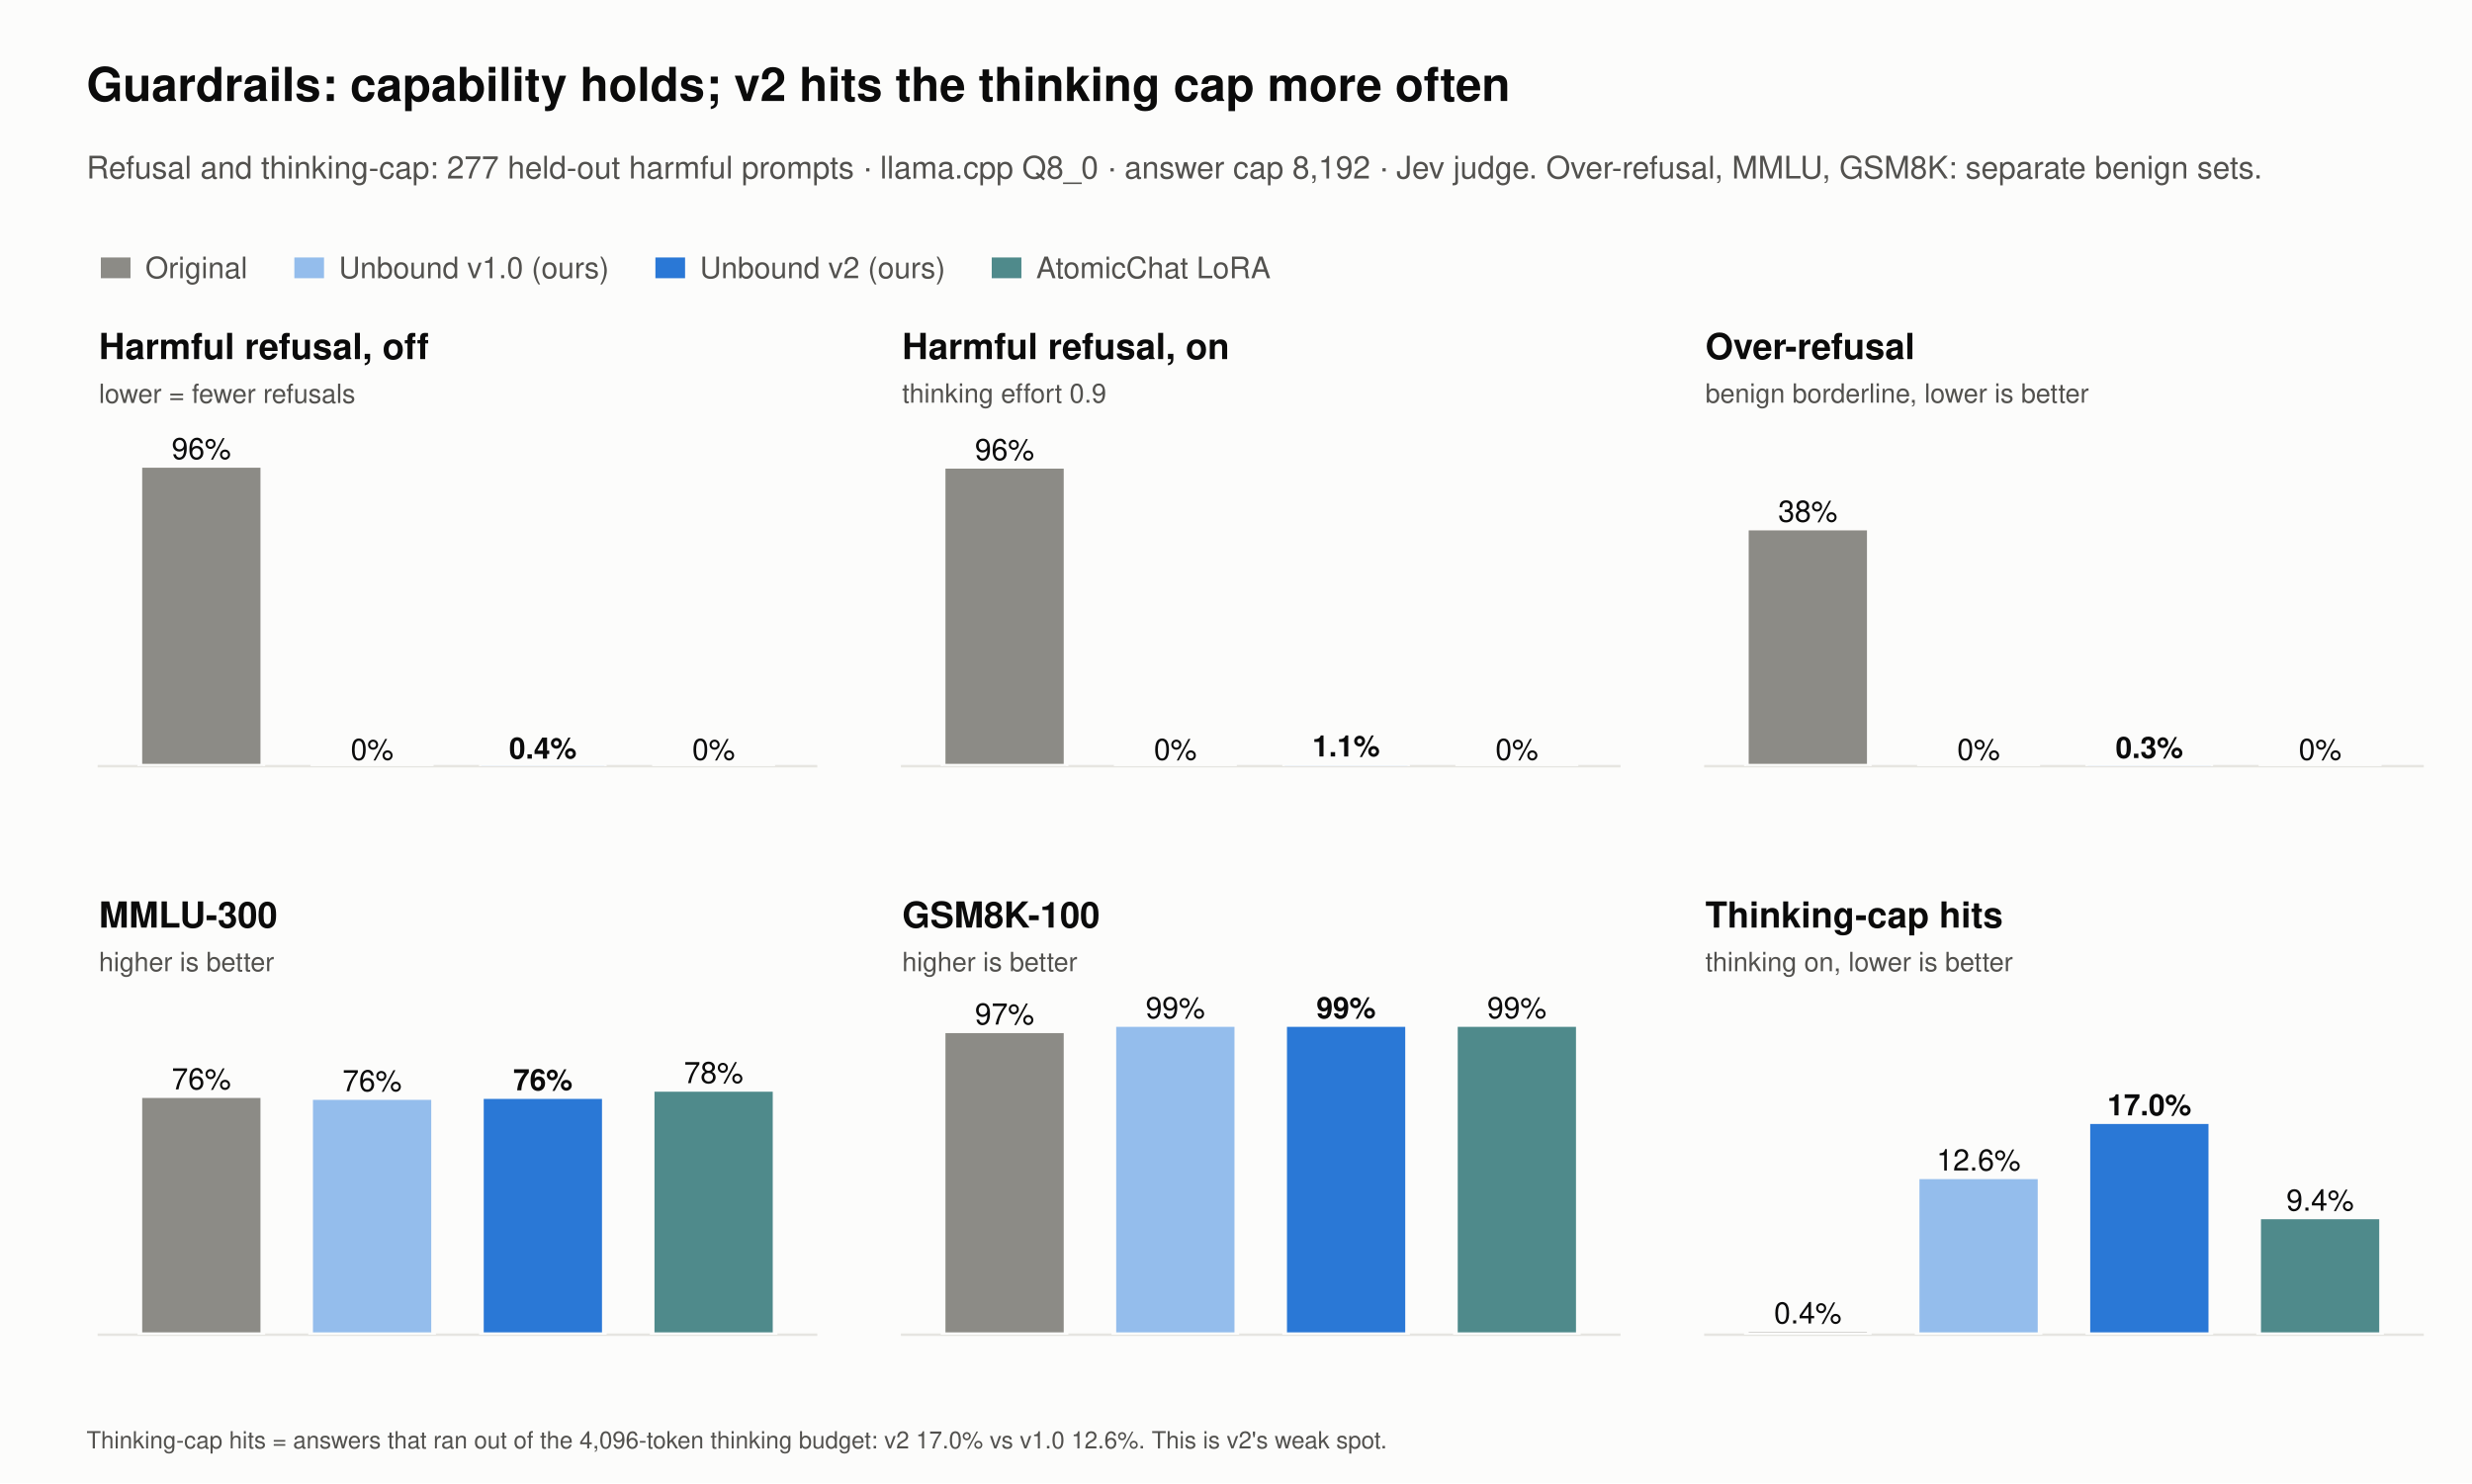
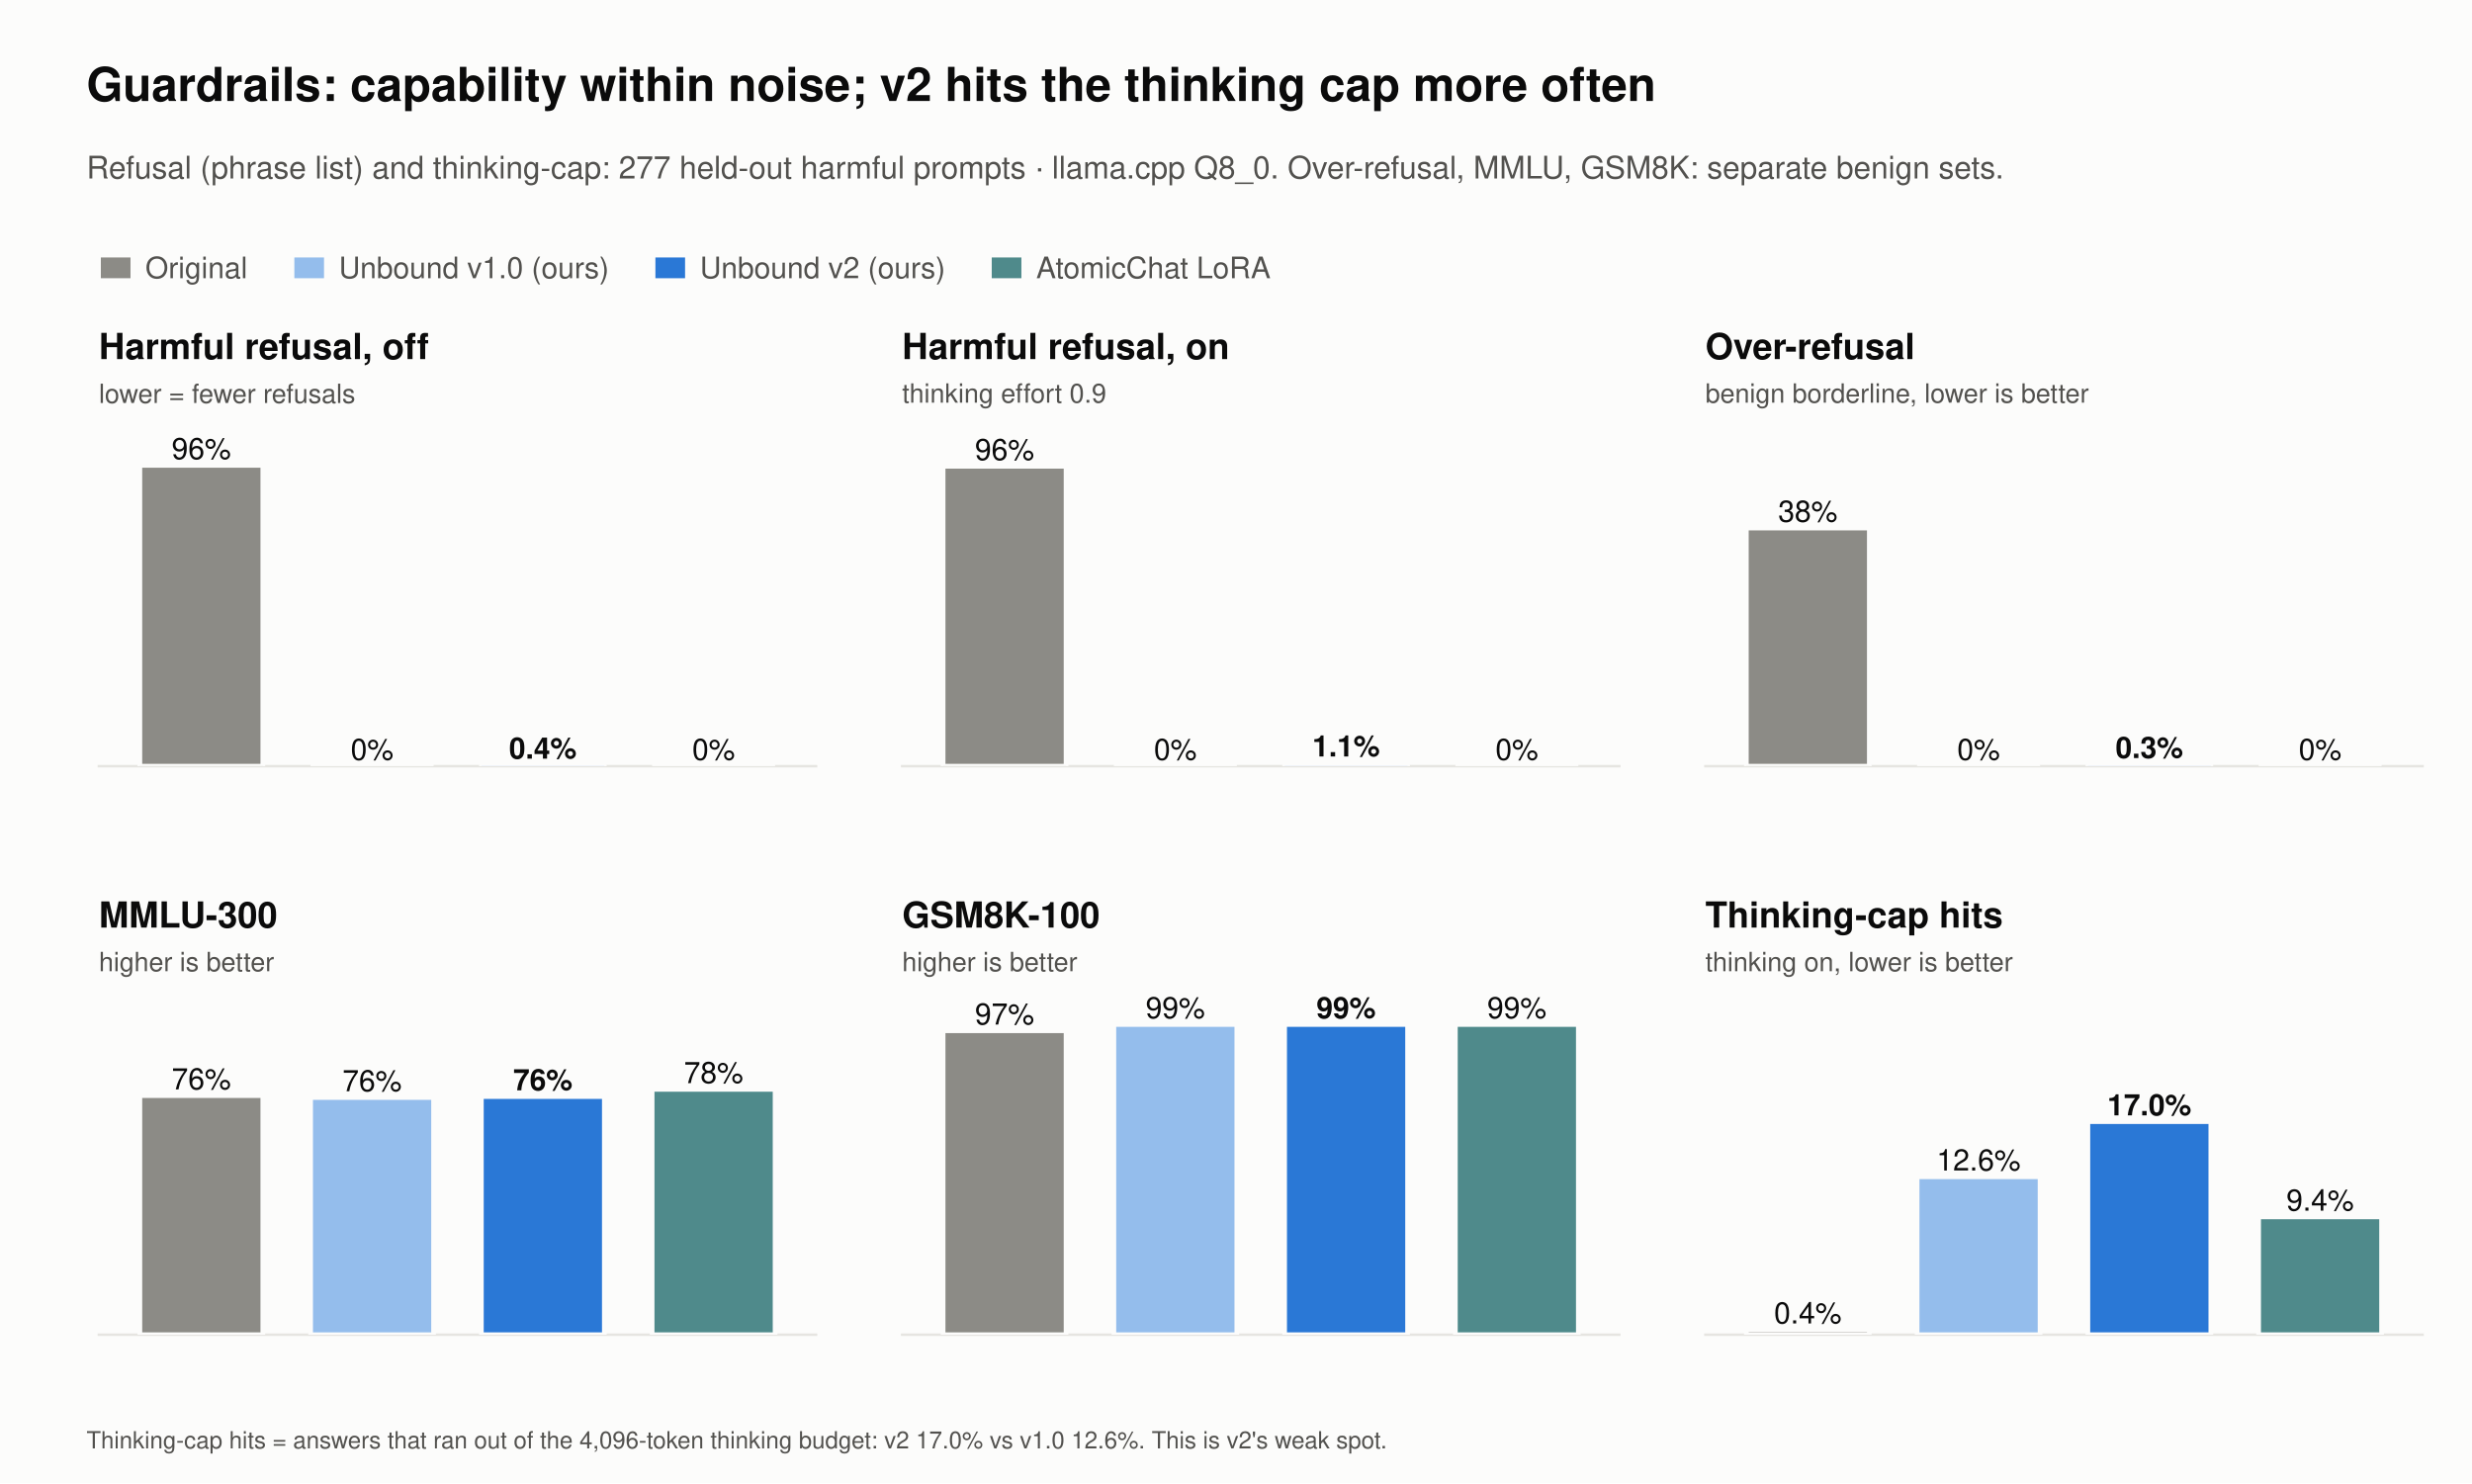
<svg xmlns="http://www.w3.org/2000/svg" width="792pt" height="475.2pt" viewBox="0 0 792 475.2" version="1.1">
  <defs>
    <style type="text/css">*{stroke-linejoin: round; stroke-linecap: butt}</style>
  </defs>
  <g id="figure_1">
    <g id="patch_1">
      <path d="M 0 475.2  L 792 475.2  L 792 0  L 0 0  z " style="fill: #fcfcfb" />
    </g>
    <g id="axes_1">
      <g id="patch_2">
        <path d="M 31.68 245.508  L 261.458 245.508  L 261.458 133.056  L 31.68 133.056  z " style="fill: #fcfcfb" />
      </g>
      <g id="matplotlib.axis_1" />
      <g id="matplotlib.axis_2" />
      <g id="patch_3">
        <path d="M 31.68 245.508  L 261.458 245.508  " style="fill: none; stroke: #e6e5e1; stroke-width: 0.8; stroke-linejoin: miter; stroke-linecap: square" />
      </g>
      <g id="patch_4">
-         <path d="M 44.81 245.508  L 84.201 245.508  L 84.201 149.121  L 44.81 149.121  z " clip-path="url(#p63a6cd62dd)" style="fill: #8c8b86; stroke: #fcfcfb; stroke-width: 1.5; stroke-linejoin: miter" />
+         <path d="M 44.81 245.508  L 84.201 245.508  L 84.201 149.121  L 44.81 149.121  z " clip-path="url(#pe09347f21f)" style="fill: #8c8b86; stroke: #fcfcfb; stroke-width: 1.5; stroke-linejoin: miter" />
      </g>
      <g id="text_1">
        <text style="font-size: 9.5px; font-family: 'Helvetica Neue', 'Helvetica', 'Arial', 'DejaVu Sans', sans-serif; text-anchor: middle; fill: #0b0b0b" x="64.505" y="147.112" transform="rotate(-0 64.5054 147.1125)">96%</text>
      </g>
      <g id="patch_5">
-         <path d="M 99.519 245.508  L 138.91 245.508  L 138.91 245.508  L 99.519 245.508  z " clip-path="url(#p63a6cd62dd)" style="fill: #94bdec; stroke: #fcfcfb; stroke-width: 1.5; stroke-linejoin: miter" />
+         <path d="M 99.519 245.508  L 138.91 245.508  L 138.91 245.508  L 99.519 245.508  z " clip-path="url(#pe09347f21f)" style="fill: #94bdec; stroke: #fcfcfb; stroke-width: 1.5; stroke-linejoin: miter" />
      </g>
      <g id="text_2">
        <text style="font-size: 9.5px; font-family: 'Helvetica Neue', 'Helvetica', 'Arial', 'DejaVu Sans', sans-serif; text-anchor: middle; fill: #0b0b0b" x="119.214" y="243.5" transform="rotate(-0 119.2144 243.4998)">0%</text>
      </g>
      <g id="patch_6">
-         <path d="M 154.228 245.508  L 193.619 245.508  L 193.619 245.106  L 154.228 245.106  z " clip-path="url(#p63a6cd62dd)" style="fill: #2a78d6; stroke: #fcfcfb; stroke-width: 1.5; stroke-linejoin: miter" />
+         <path d="M 154.228 245.508  L 193.619 245.508  L 193.619 245.106  L 154.228 245.106  z " clip-path="url(#pe09347f21f)" style="fill: #2a78d6; stroke: #fcfcfb; stroke-width: 1.5; stroke-linejoin: miter" />
      </g>
      <g id="text_3">
        <text style="font-weight: 700; font-size: 9.5px; font-family: 'Helvetica Neue', 'Helvetica', 'Arial', 'DejaVu Sans', sans-serif; text-anchor: middle; fill: #0b0b0b" x="173.923" y="243.098" transform="rotate(-0 173.9234 243.0982)">0.4%</text>
      </g>
      <g id="patch_7">
-         <path d="M 208.937 245.508  L 248.328 245.508  L 248.328 245.508  L 208.937 245.508  z " clip-path="url(#p63a6cd62dd)" style="fill: #4f8a8b; stroke: #fcfcfb; stroke-width: 1.5; stroke-linejoin: miter" />
+         <path d="M 208.937 245.508  L 248.328 245.508  L 248.328 245.508  L 208.937 245.508  z " clip-path="url(#pe09347f21f)" style="fill: #4f8a8b; stroke: #fcfcfb; stroke-width: 1.5; stroke-linejoin: miter" />
      </g>
      <g id="text_4">
        <text style="font-size: 9.5px; font-family: 'Helvetica Neue', 'Helvetica', 'Arial', 'DejaVu Sans', sans-serif; text-anchor: middle; fill: #0b0b0b" x="228.632" y="243.5" transform="rotate(-0 228.6324 243.4998)">0%</text>
      </g>
      <g id="text_5">
        <text style="font-size: 8.5px; font-family: 'Helvetica Neue', 'Helvetica', 'Arial', 'DejaVu Sans', sans-serif; text-anchor: start; fill: #52514e" x="31.68" y="129.132" transform="rotate(-0 31.68 129.1322)">lower = fewer refusals</text>
      </g>
      <g id="text_6">
        <text style="font-weight: 700; font-size: 11.5px; font-family: 'Helvetica Neue', 'Helvetica', 'Arial', 'DejaVu Sans', sans-serif; text-anchor: start; fill: #0b0b0b" x="31.68" y="115.056" transform="rotate(-0 31.68 115.056)">Harmful refusal, off</text>
      </g>
    </g>
    <g id="axes_2">
      <g id="patch_8">
        <path d="M 289.031 245.508  L 518.809 245.508  L 518.809 133.056  L 289.031 133.056  z " style="fill: #fcfcfb" />
      </g>
      <g id="matplotlib.axis_3" />
      <g id="matplotlib.axis_4" />
      <g id="patch_9">
        <path d="M 289.031 245.508  L 518.809 245.508  " style="fill: none; stroke: #e6e5e1; stroke-width: 0.8; stroke-linejoin: miter; stroke-linecap: square" />
      </g>
      <g id="patch_10">
-         <path d="M 302.161 245.508  L 341.552 245.508  L 341.552 149.422  L 302.161 149.422  z " clip-path="url(#pb4de07fc5f)" style="fill: #8c8b86; stroke: #fcfcfb; stroke-width: 1.5; stroke-linejoin: miter" />
+         <path d="M 302.161 245.508  L 341.552 245.508  L 341.552 149.422  L 302.161 149.422  z " clip-path="url(#pc88b69a448)" style="fill: #8c8b86; stroke: #fcfcfb; stroke-width: 1.5; stroke-linejoin: miter" />
      </g>
      <g id="text_7">
        <text style="font-size: 9.5px; font-family: 'Helvetica Neue', 'Helvetica', 'Arial', 'DejaVu Sans', sans-serif; text-anchor: middle; fill: #0b0b0b" x="321.857" y="147.414" transform="rotate(-0 321.8565 147.4137)">96%</text>
      </g>
      <g id="patch_11">
-         <path d="M 356.87 245.508  L 396.261 245.508  L 396.261 245.508  L 356.87 245.508  z " clip-path="url(#pb4de07fc5f)" style="fill: #94bdec; stroke: #fcfcfb; stroke-width: 1.5; stroke-linejoin: miter" />
+         <path d="M 356.87 245.508  L 396.261 245.508  L 396.261 245.508  L 356.87 245.508  z " clip-path="url(#pc88b69a448)" style="fill: #94bdec; stroke: #fcfcfb; stroke-width: 1.5; stroke-linejoin: miter" />
      </g>
      <g id="text_8">
        <text style="font-size: 9.5px; font-family: 'Helvetica Neue', 'Helvetica', 'Arial', 'DejaVu Sans', sans-serif; text-anchor: middle; fill: #0b0b0b" x="376.566" y="243.5" transform="rotate(-0 376.5655 243.4998)">0%</text>
      </g>
      <g id="patch_12">
-         <path d="M 411.579 245.508  L 450.97 245.508  L 450.97 244.403  L 411.579 244.403  z " clip-path="url(#pb4de07fc5f)" style="fill: #2a78d6; stroke: #fcfcfb; stroke-width: 1.5; stroke-linejoin: miter" />
+         <path d="M 411.579 245.508  L 450.97 245.508  L 450.97 244.403  L 411.579 244.403  z " clip-path="url(#pc88b69a448)" style="fill: #2a78d6; stroke: #fcfcfb; stroke-width: 1.5; stroke-linejoin: miter" />
      </g>
      <g id="text_9">
        <text style="font-weight: 700; font-size: 9.5px; font-family: 'Helvetica Neue', 'Helvetica', 'Arial', 'DejaVu Sans', sans-serif; text-anchor: middle; fill: #0b0b0b" x="431.274" y="242.395" transform="rotate(-0 431.2745 242.3954)">1.1%</text>
      </g>
      <g id="patch_13">
-         <path d="M 466.288 245.508  L 505.679 245.508  L 505.679 245.508  L 466.288 245.508  z " clip-path="url(#pb4de07fc5f)" style="fill: #4f8a8b; stroke: #fcfcfb; stroke-width: 1.5; stroke-linejoin: miter" />
+         <path d="M 466.288 245.508  L 505.679 245.508  L 505.679 245.508  L 466.288 245.508  z " clip-path="url(#pc88b69a448)" style="fill: #4f8a8b; stroke: #fcfcfb; stroke-width: 1.5; stroke-linejoin: miter" />
      </g>
      <g id="text_10">
        <text style="font-size: 9.5px; font-family: 'Helvetica Neue', 'Helvetica', 'Arial', 'DejaVu Sans', sans-serif; text-anchor: middle; fill: #0b0b0b" x="485.983" y="243.5" transform="rotate(-0 485.9835 243.4998)">0%</text>
      </g>
      <g id="text_11">
        <text style="font-size: 8.5px; font-family: 'Helvetica Neue', 'Helvetica', 'Arial', 'DejaVu Sans', sans-serif; text-anchor: start; fill: #52514e" x="289.031" y="129.03" transform="rotate(-0 289.0311 129.0299)">thinking effort 0.9</text>
      </g>
      <g id="text_12">
        <text style="font-weight: 700; font-size: 11.5px; font-family: 'Helvetica Neue', 'Helvetica', 'Arial', 'DejaVu Sans', sans-serif; text-anchor: start; fill: #0b0b0b" x="289.031" y="115.056" transform="rotate(-0 289.0311 115.056)">Harmful refusal, on</text>
      </g>
    </g>
    <g id="axes_3">
      <g id="patch_14">
        <path d="M 546.382 245.508  L 776.16 245.508  L 776.16 133.056  L 546.382 133.056  z " style="fill: #fcfcfb" />
      </g>
      <g id="matplotlib.axis_5" />
      <g id="matplotlib.axis_6" />
      <g id="patch_15">
        <path d="M 546.382 245.508  L 776.16 245.508  " style="fill: none; stroke: #e6e5e1; stroke-width: 0.8; stroke-linejoin: miter; stroke-linecap: square" />
      </g>
      <g id="patch_16">
-         <path d="M 559.512 245.508  L 598.903 245.508  L 598.903 169.201  L 559.512 169.201  z " clip-path="url(#p84ebaf2dda)" style="fill: #8c8b86; stroke: #fcfcfb; stroke-width: 1.5; stroke-linejoin: miter" />
+         <path d="M 559.512 245.508  L 598.903 245.508  L 598.903 169.201  L 559.512 169.201  z " clip-path="url(#pba2afd3096)" style="fill: #8c8b86; stroke: #fcfcfb; stroke-width: 1.5; stroke-linejoin: miter" />
      </g>
      <g id="text_13">
        <text style="font-size: 9.5px; font-family: 'Helvetica Neue', 'Helvetica', 'Arial', 'DejaVu Sans', sans-serif; text-anchor: middle; fill: #0b0b0b" x="579.208" y="167.193" transform="rotate(-0 579.2076 167.1932)">38%</text>
      </g>
      <g id="patch_17">
-         <path d="M 614.221 245.508  L 653.612 245.508  L 653.612 245.508  L 614.221 245.508  z " clip-path="url(#p84ebaf2dda)" style="fill: #94bdec; stroke: #fcfcfb; stroke-width: 1.5; stroke-linejoin: miter" />
+         <path d="M 614.221 245.508  L 653.612 245.508  L 653.612 245.508  L 614.221 245.508  z " clip-path="url(#pba2afd3096)" style="fill: #94bdec; stroke: #fcfcfb; stroke-width: 1.5; stroke-linejoin: miter" />
      </g>
      <g id="text_14">
        <text style="font-size: 9.5px; font-family: 'Helvetica Neue', 'Helvetica', 'Arial', 'DejaVu Sans', sans-serif; text-anchor: middle; fill: #0b0b0b" x="633.917" y="243.5" transform="rotate(-0 633.9166 243.4998)">0%</text>
      </g>
      <g id="patch_18">
-         <path d="M 668.93 245.508  L 708.321 245.508  L 708.321 244.905  L 668.93 244.905  z " clip-path="url(#p84ebaf2dda)" style="fill: #2a78d6; stroke: #fcfcfb; stroke-width: 1.5; stroke-linejoin: miter" />
+         <path d="M 668.93 245.508  L 708.321 245.508  L 708.321 244.905  L 668.93 244.905  z " clip-path="url(#pba2afd3096)" style="fill: #2a78d6; stroke: #fcfcfb; stroke-width: 1.5; stroke-linejoin: miter" />
      </g>
      <g id="text_15">
        <text style="font-weight: 700; font-size: 9.5px; font-family: 'Helvetica Neue', 'Helvetica', 'Arial', 'DejaVu Sans', sans-serif; text-anchor: middle; fill: #0b0b0b" x="688.626" y="242.897" transform="rotate(-0 688.6256 242.8974)">0.3%</text>
      </g>
      <g id="patch_19">
-         <path d="M 723.639 245.508  L 763.03 245.508  L 763.03 245.508  L 723.639 245.508  z " clip-path="url(#p84ebaf2dda)" style="fill: #4f8a8b; stroke: #fcfcfb; stroke-width: 1.5; stroke-linejoin: miter" />
+         <path d="M 723.639 245.508  L 763.03 245.508  L 763.03 245.508  L 723.639 245.508  z " clip-path="url(#pba2afd3096)" style="fill: #4f8a8b; stroke: #fcfcfb; stroke-width: 1.5; stroke-linejoin: miter" />
      </g>
      <g id="text_16">
        <text style="font-size: 9.5px; font-family: 'Helvetica Neue', 'Helvetica', 'Arial', 'DejaVu Sans', sans-serif; text-anchor: middle; fill: #0b0b0b" x="743.335" y="243.5" transform="rotate(-0 743.3346 243.4998)">0%</text>
      </g>
      <g id="text_17">
        <text style="font-size: 8.5px; font-family: 'Helvetica Neue', 'Helvetica', 'Arial', 'DejaVu Sans', sans-serif; text-anchor: start; fill: #52514e" x="546.382" y="129.03" transform="rotate(-0 546.3822 129.0299)">benign borderline, lower is better</text>
      </g>
      <g id="text_18">
        <text style="font-weight: 700; font-size: 11.5px; font-family: 'Helvetica Neue', 'Helvetica', 'Arial', 'DejaVu Sans', sans-serif; text-anchor: start; fill: #0b0b0b" x="546.382" y="115.056" transform="rotate(-0 546.3822 115.056)">Over-refusal</text>
      </g>
    </g>
    <g id="axes_4">
      <g id="patch_20">
        <path d="M 31.68 427.68  L 261.458 427.68  L 261.458 315.228  L 31.68 315.228  z " style="fill: #fcfcfb" />
      </g>
      <g id="matplotlib.axis_7" />
      <g id="matplotlib.axis_8" />
      <g id="patch_21">
        <path d="M 31.68 427.68  L 261.458 427.68  " style="fill: none; stroke: #e6e5e1; stroke-width: 0.8; stroke-linejoin: miter; stroke-linecap: square" />
      </g>
      <g id="patch_22">
-         <path d="M 44.81 427.68  L 84.201 427.68  L 84.201 351.072  L 44.81 351.072  z " clip-path="url(#p75ac106a4a)" style="fill: #8c8b86; stroke: #fcfcfb; stroke-width: 1.5; stroke-linejoin: miter" />
+         <path d="M 44.81 427.68  L 84.201 427.68  L 84.201 351.072  L 44.81 351.072  z " clip-path="url(#p77048e3a27)" style="fill: #8c8b86; stroke: #fcfcfb; stroke-width: 1.5; stroke-linejoin: miter" />
      </g>
      <g id="text_19">
        <text style="font-size: 9.5px; font-family: 'Helvetica Neue', 'Helvetica', 'Arial', 'DejaVu Sans', sans-serif; text-anchor: middle; fill: #0b0b0b" x="64.505" y="349.064" transform="rotate(-0 64.5054 349.0641)">76%</text>
      </g>
      <g id="patch_23">
-         <path d="M 99.519 427.68  L 138.91 427.68  L 138.91 351.675  L 99.519 351.675  z " clip-path="url(#p75ac106a4a)" style="fill: #94bdec; stroke: #fcfcfb; stroke-width: 1.5; stroke-linejoin: miter" />
+         <path d="M 99.519 427.68  L 138.91 427.68  L 138.91 351.675  L 99.519 351.675  z " clip-path="url(#p77048e3a27)" style="fill: #94bdec; stroke: #fcfcfb; stroke-width: 1.5; stroke-linejoin: miter" />
      </g>
      <g id="text_20">
        <text style="font-size: 9.5px; font-family: 'Helvetica Neue', 'Helvetica', 'Arial', 'DejaVu Sans', sans-serif; text-anchor: middle; fill: #0b0b0b" x="119.214" y="349.666" transform="rotate(-0 119.2144 349.6665)">76%</text>
      </g>
      <g id="patch_24">
-         <path d="M 154.228 427.68  L 193.619 427.68  L 193.619 351.373  L 154.228 351.373  z " clip-path="url(#p75ac106a4a)" style="fill: #2a78d6; stroke: #fcfcfb; stroke-width: 1.5; stroke-linejoin: miter" />
+         <path d="M 154.228 427.68  L 193.619 427.68  L 193.619 351.373  L 154.228 351.373  z " clip-path="url(#p77048e3a27)" style="fill: #2a78d6; stroke: #fcfcfb; stroke-width: 1.5; stroke-linejoin: miter" />
      </g>
      <g id="text_21">
        <text style="font-weight: 700; font-size: 9.5px; font-family: 'Helvetica Neue', 'Helvetica', 'Arial', 'DejaVu Sans', sans-serif; text-anchor: middle; fill: #0b0b0b" x="173.923" y="349.365" transform="rotate(-0 173.9234 349.3653)">76%</text>
      </g>
      <g id="patch_25">
-         <path d="M 208.937 427.68  L 248.328 427.68  L 248.328 349.064  L 208.937 349.064  z " clip-path="url(#p75ac106a4a)" style="fill: #4f8a8b; stroke: #fcfcfb; stroke-width: 1.5; stroke-linejoin: miter" />
+         <path d="M 208.937 427.68  L 248.328 427.68  L 248.328 349.064  L 208.937 349.064  z " clip-path="url(#p77048e3a27)" style="fill: #4f8a8b; stroke: #fcfcfb; stroke-width: 1.5; stroke-linejoin: miter" />
      </g>
      <g id="text_22">
        <text style="font-size: 9.5px; font-family: 'Helvetica Neue', 'Helvetica', 'Arial', 'DejaVu Sans', sans-serif; text-anchor: middle; fill: #0b0b0b" x="228.632" y="347.056" transform="rotate(-0 228.6324 347.056)">78%</text>
      </g>
      <g id="text_23">
        <text style="font-size: 8.5px; font-family: 'Helvetica Neue', 'Helvetica', 'Arial', 'DejaVu Sans', sans-serif; text-anchor: start; fill: #52514e" x="31.68" y="311.202" transform="rotate(-0 31.68 311.202)">higher is better</text>
      </g>
      <g id="text_24">
        <text style="font-weight: 700; font-size: 11.5px; font-family: 'Helvetica Neue', 'Helvetica', 'Arial', 'DejaVu Sans', sans-serif; text-anchor: start; fill: #0b0b0b" x="31.68" y="297.228" transform="rotate(-0 31.68 297.2281)">MMLU-300</text>
      </g>
    </g>
    <g id="axes_5">
      <g id="patch_26">
        <path d="M 289.031 427.68  L 518.809 427.68  L 518.809 315.228  L 289.031 315.228  z " style="fill: #fcfcfb" />
      </g>
      <g id="matplotlib.axis_9" />
      <g id="matplotlib.axis_10" />
      <g id="patch_27">
        <path d="M 289.031 427.68  L 518.809 427.68  " style="fill: none; stroke: #e6e5e1; stroke-width: 0.8; stroke-linejoin: miter; stroke-linecap: square" />
      </g>
      <g id="patch_28">
-         <path d="M 302.161 427.68  L 341.552 427.68  L 341.552 330.289  L 302.161 330.289  z " clip-path="url(#pba0ff71fd1)" style="fill: #8c8b86; stroke: #fcfcfb; stroke-width: 1.5; stroke-linejoin: miter" />
+         <path d="M 302.161 427.68  L 341.552 427.68  L 341.552 330.289  L 302.161 330.289  z " clip-path="url(#p4170439d9b)" style="fill: #8c8b86; stroke: #fcfcfb; stroke-width: 1.5; stroke-linejoin: miter" />
      </g>
      <g id="text_25">
        <text style="font-size: 9.5px; font-family: 'Helvetica Neue', 'Helvetica', 'Arial', 'DejaVu Sans', sans-serif; text-anchor: middle; fill: #0b0b0b" x="321.857" y="328.281" transform="rotate(-0 321.8565 328.2805)">97%</text>
      </g>
      <g id="patch_29">
-         <path d="M 356.87 427.68  L 396.261 427.68  L 396.261 328.281  L 356.87 328.281  z " clip-path="url(#pba0ff71fd1)" style="fill: #94bdec; stroke: #fcfcfb; stroke-width: 1.5; stroke-linejoin: miter" />
+         <path d="M 356.87 427.68  L 396.261 427.68  L 396.261 328.281  L 356.87 328.281  z " clip-path="url(#p4170439d9b)" style="fill: #94bdec; stroke: #fcfcfb; stroke-width: 1.5; stroke-linejoin: miter" />
      </g>
      <g id="text_26">
        <text style="font-size: 9.5px; font-family: 'Helvetica Neue', 'Helvetica', 'Arial', 'DejaVu Sans', sans-serif; text-anchor: middle; fill: #0b0b0b" x="376.566" y="326.272" transform="rotate(-0 376.5655 326.2725)">99%</text>
      </g>
      <g id="patch_30">
-         <path d="M 411.579 427.68  L 450.97 427.68  L 450.97 328.281  L 411.579 328.281  z " clip-path="url(#pba0ff71fd1)" style="fill: #2a78d6; stroke: #fcfcfb; stroke-width: 1.5; stroke-linejoin: miter" />
+         <path d="M 411.579 427.68  L 450.97 427.68  L 450.97 328.281  L 411.579 328.281  z " clip-path="url(#p4170439d9b)" style="fill: #2a78d6; stroke: #fcfcfb; stroke-width: 1.5; stroke-linejoin: miter" />
      </g>
      <g id="text_27">
        <text style="font-weight: 700; font-size: 9.5px; font-family: 'Helvetica Neue', 'Helvetica', 'Arial', 'DejaVu Sans', sans-serif; text-anchor: middle; fill: #0b0b0b" x="431.274" y="326.272" transform="rotate(-0 431.2745 326.2725)">99%</text>
      </g>
      <g id="patch_31">
-         <path d="M 466.288 427.68  L 505.679 427.68  L 505.679 328.281  L 466.288 328.281  z " clip-path="url(#pba0ff71fd1)" style="fill: #4f8a8b; stroke: #fcfcfb; stroke-width: 1.5; stroke-linejoin: miter" />
+         <path d="M 466.288 427.68  L 505.679 427.68  L 505.679 328.281  L 466.288 328.281  z " clip-path="url(#p4170439d9b)" style="fill: #4f8a8b; stroke: #fcfcfb; stroke-width: 1.5; stroke-linejoin: miter" />
      </g>
      <g id="text_28">
        <text style="font-size: 9.5px; font-family: 'Helvetica Neue', 'Helvetica', 'Arial', 'DejaVu Sans', sans-serif; text-anchor: middle; fill: #0b0b0b" x="485.983" y="326.272" transform="rotate(-0 485.9835 326.2725)">99%</text>
      </g>
      <g id="text_29">
        <text style="font-size: 8.5px; font-family: 'Helvetica Neue', 'Helvetica', 'Arial', 'DejaVu Sans', sans-serif; text-anchor: start; fill: #52514e" x="289.031" y="311.202" transform="rotate(-0 289.0311 311.202)">higher is better</text>
      </g>
      <g id="text_30">
        <text style="font-weight: 700; font-size: 11.5px; font-family: 'Helvetica Neue', 'Helvetica', 'Arial', 'DejaVu Sans', sans-serif; text-anchor: start; fill: #0b0b0b" x="289.031" y="297.228" transform="rotate(-0 289.0311 297.2281)">GSM8K-100</text>
      </g>
    </g>
    <g id="axes_6">
      <g id="patch_32">
        <path d="M 546.382 427.68  L 776.16 427.68  L 776.16 315.228  L 546.382 315.228  z " style="fill: #fcfcfb" />
      </g>
      <g id="matplotlib.axis_11" />
      <g id="matplotlib.axis_12" />
      <g id="patch_33">
        <path d="M 546.382 427.68  L 776.16 427.68  " style="fill: none; stroke: #e6e5e1; stroke-width: 0.8; stroke-linejoin: miter; stroke-linecap: square" />
      </g>
      <g id="patch_34">
-         <path d="M 559.512 427.68  L 598.903 427.68  L 598.903 426.074  L 559.512 426.074  z " clip-path="url(#p1349373eb3)" style="fill: #8c8b86; stroke: #fcfcfb; stroke-width: 1.5; stroke-linejoin: miter" />
+         <path d="M 559.512 427.68  L 598.903 427.68  L 598.903 426.074  L 559.512 426.074  z " clip-path="url(#pa3a013a950)" style="fill: #8c8b86; stroke: #fcfcfb; stroke-width: 1.5; stroke-linejoin: miter" />
      </g>
      <g id="text_31">
        <text style="font-size: 9.5px; font-family: 'Helvetica Neue', 'Helvetica', 'Arial', 'DejaVu Sans', sans-serif; text-anchor: middle; fill: #0b0b0b" x="579.208" y="424.065" transform="rotate(-0 579.2076 424.0655)">0.4%</text>
      </g>
      <g id="patch_35">
-         <path d="M 614.221 427.68  L 653.612 427.68  L 653.612 377.077  L 614.221 377.077  z " clip-path="url(#p1349373eb3)" style="fill: #94bdec; stroke: #fcfcfb; stroke-width: 1.5; stroke-linejoin: miter" />
+         <path d="M 614.221 427.68  L 653.612 427.68  L 653.612 377.077  L 614.221 377.077  z " clip-path="url(#pa3a013a950)" style="fill: #94bdec; stroke: #fcfcfb; stroke-width: 1.5; stroke-linejoin: miter" />
      </g>
      <g id="text_32">
        <text style="font-size: 9.5px; font-family: 'Helvetica Neue', 'Helvetica', 'Arial', 'DejaVu Sans', sans-serif; text-anchor: middle; fill: #0b0b0b" x="633.917" y="375.069" transform="rotate(-0 633.9166 375.0686)">12.6%</text>
      </g>
      <g id="patch_36">
-         <path d="M 668.93 427.68  L 708.321 427.68  L 708.321 359.406  L 668.93 359.406  z " clip-path="url(#p1349373eb3)" style="fill: #2a78d6; stroke: #fcfcfb; stroke-width: 1.5; stroke-linejoin: miter" />
+         <path d="M 668.93 427.68  L 708.321 427.68  L 708.321 359.406  L 668.93 359.406  z " clip-path="url(#pa3a013a950)" style="fill: #2a78d6; stroke: #fcfcfb; stroke-width: 1.5; stroke-linejoin: miter" />
      </g>
      <g id="text_33">
        <text style="font-weight: 700; font-size: 9.5px; font-family: 'Helvetica Neue', 'Helvetica', 'Arial', 'DejaVu Sans', sans-serif; text-anchor: middle; fill: #0b0b0b" x="688.626" y="357.398" transform="rotate(-0 688.6256 357.3976)">17.0%</text>
      </g>
      <g id="patch_37">
-         <path d="M 723.639 427.68  L 763.03 427.68  L 763.03 389.928  L 723.639 389.928  z " clip-path="url(#p1349373eb3)" style="fill: #4f8a8b; stroke: #fcfcfb; stroke-width: 1.5; stroke-linejoin: miter" />
+         <path d="M 723.639 427.68  L 763.03 427.68  L 763.03 389.928  L 723.639 389.928  z " clip-path="url(#pa3a013a950)" style="fill: #4f8a8b; stroke: #fcfcfb; stroke-width: 1.5; stroke-linejoin: miter" />
      </g>
      <g id="text_34">
        <text style="font-size: 9.5px; font-family: 'Helvetica Neue', 'Helvetica', 'Arial', 'DejaVu Sans', sans-serif; text-anchor: middle; fill: #0b0b0b" x="743.335" y="387.92" transform="rotate(-0 743.3346 387.9202)">9.4%</text>
      </g>
      <g id="text_35">
        <text style="font-size: 8.5px; font-family: 'Helvetica Neue', 'Helvetica', 'Arial', 'DejaVu Sans', sans-serif; text-anchor: start; fill: #52514e" x="546.382" y="311.202" transform="rotate(-0 546.3822 311.202)">thinking on, lower is better</text>
      </g>
      <g id="text_36">
        <text style="font-weight: 700; font-size: 11.5px; font-family: 'Helvetica Neue', 'Helvetica', 'Arial', 'DejaVu Sans', sans-serif; text-anchor: start; fill: #0b0b0b" x="546.382" y="297.228" transform="rotate(-0 546.3822 297.2281)">Thinking-cap hits</text>
      </g>
    </g>
    <g id="text_37">
-       <text style="font-weight: 700; font-size: 15px; font-family: 'Helvetica Neue', 'Helvetica', 'Arial', 'DejaVu Sans', sans-serif; text-anchor: start; fill: #0b0b0b" x="27.72" y="32.348" transform="rotate(-0 27.72 32.34806)">Guardrails: capability holds; v2 hits the thinking cap more often</text>
+       <text style="font-weight: 700; font-size: 15px; font-family: 'Helvetica Neue', 'Helvetica', 'Arial', 'DejaVu Sans', sans-serif; text-anchor: start; fill: #0b0b0b" x="27.72" y="32.348" transform="rotate(-0 27.72 32.34806)">Guardrails: capability within noise; v2 hits the thinking cap more often</text>
    </g>
    <g id="text_38">
-       <text style="font-size: 10px; font-family: 'Helvetica Neue', 'Helvetica', 'Arial', 'DejaVu Sans', sans-serif; text-anchor: start; fill: #52514e" x="27.72" y="57.205" transform="rotate(-0 27.72 57.20537)">Refusal and thinking-cap: 277 held-out harmful prompts · llama.cpp Q8_0 · answer cap 8,192 · Jev judge. Over-refusal, MMLU, GSM8K: separate benign sets.</text>
+       <text style="font-size: 10px; font-family: 'Helvetica Neue', 'Helvetica', 'Arial', 'DejaVu Sans', sans-serif; text-anchor: start; fill: #52514e" x="27.72" y="57.205" transform="rotate(-0 27.72 57.20537)">Refusal (phrase list) and thinking-cap: 277 held-out harmful prompts · llama.cpp Q8_0. Over-refusal, MMLU, GSM8K: separate benign sets.</text>
    </g>
    <g id="text_39">
      <text style="font-size: 7.6px; font-family: 'Helvetica Neue', 'Helvetica', 'Arial', 'DejaVu Sans', sans-serif; text-anchor: start; fill: #52514e" x="27.72" y="464.107" transform="rotate(-0 27.72 464.1071)">Thinking-cap hits = answers that ran out of the 4,096-token thinking budget: v2 17.0% vs v1.0 12.6%. This is v2's weak spot.</text>
    </g>
    <g id="legend_1">
      <g id="patch_38">
        <path d="M 32.31 89.15  L 41.81 89.15  L 41.81 82.5  L 32.31 82.5  z " style="fill: #8c8b86" />
      </g>
      <g id="text_40">
        <text style="font-size: 9.5px; font-family: 'Helvetica Neue', 'Helvetica', 'Arial', 'DejaVu Sans', sans-serif; text-anchor: start; fill: #52514e" x="46.56" y="89.15" transform="rotate(-0 46.56 89.14991)">Original</text>
      </g>
      <g id="patch_39">
        <path d="M 94.308 89.15  L 103.808 89.15  L 103.808 82.5  L 94.308 82.5  z " style="fill: #94bdec" />
      </g>
      <g id="text_41">
        <text style="font-size: 9.5px; font-family: 'Helvetica Neue', 'Helvetica', 'Arial', 'DejaVu Sans', sans-serif; text-anchor: start; fill: #52514e" x="108.558" y="89.15" transform="rotate(-0 108.5579 89.14991)">Unbound v1.0 (ours)</text>
      </g>
      <g id="patch_40">
        <path d="M 209.987 89.15  L 219.487 89.15  L 219.487 82.5  L 209.987 82.5  z " style="fill: #2a78d6" />
      </g>
      <g id="text_42">
        <text style="font-size: 9.5px; font-family: 'Helvetica Neue', 'Helvetica', 'Arial', 'DejaVu Sans', sans-serif; text-anchor: start; fill: #52514e" x="224.237" y="89.15" transform="rotate(-0 224.2367 89.14991)">Unbound v2 (ours)</text>
      </g>
      <g id="patch_41">
        <path d="M 317.743 89.15  L 327.243 89.15  L 327.243 82.5  L 317.743 82.5  z " style="fill: #4f8a8b" />
      </g>
      <g id="text_43">
        <text style="font-size: 9.5px; font-family: 'Helvetica Neue', 'Helvetica', 'Arial', 'DejaVu Sans', sans-serif; text-anchor: start; fill: #52514e" x="331.993" y="89.15" transform="rotate(-0 331.9934 89.14991)">AtomicChat LoRA</text>
      </g>
    </g>
  </g>
  <defs>
-     <clipPath id="p63a6cd62dd">
+     <clipPath id="pe09347f21f">
      <rect x="31.68" y="133.056" width="229.778" height="112.452" />
    </clipPath>
-     <clipPath id="pb4de07fc5f">
+     <clipPath id="pc88b69a448">
      <rect x="289.031" y="133.056" width="229.778" height="112.452" />
    </clipPath>
-     <clipPath id="p84ebaf2dda">
+     <clipPath id="pba2afd3096">
      <rect x="546.382" y="133.056" width="229.778" height="112.452" />
    </clipPath>
-     <clipPath id="p75ac106a4a">
+     <clipPath id="p77048e3a27">
      <rect x="31.68" y="315.228" width="229.778" height="112.452" />
    </clipPath>
-     <clipPath id="pba0ff71fd1">
+     <clipPath id="p4170439d9b">
      <rect x="289.031" y="315.228" width="229.778" height="112.452" />
    </clipPath>
-     <clipPath id="p1349373eb3">
+     <clipPath id="pa3a013a950">
      <rect x="546.382" y="315.228" width="229.778" height="112.452" />
    </clipPath>
  </defs>
</svg>
